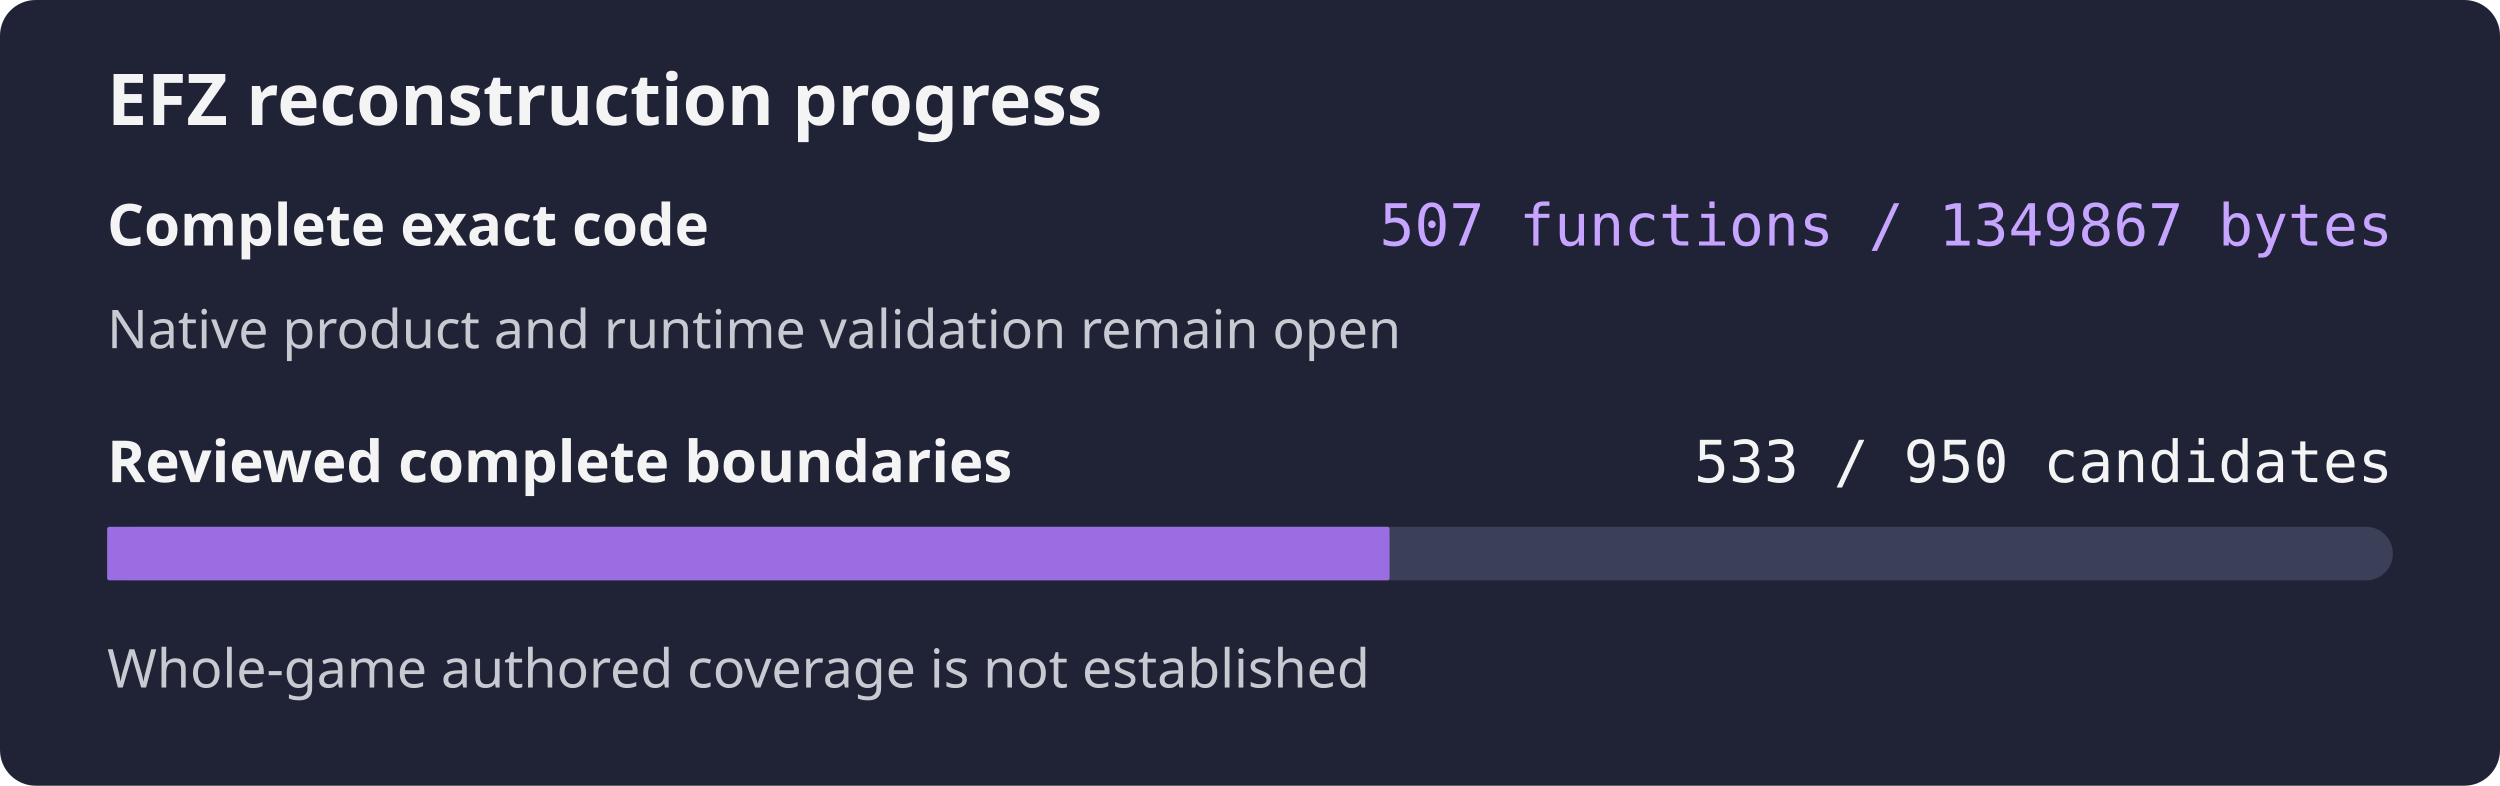
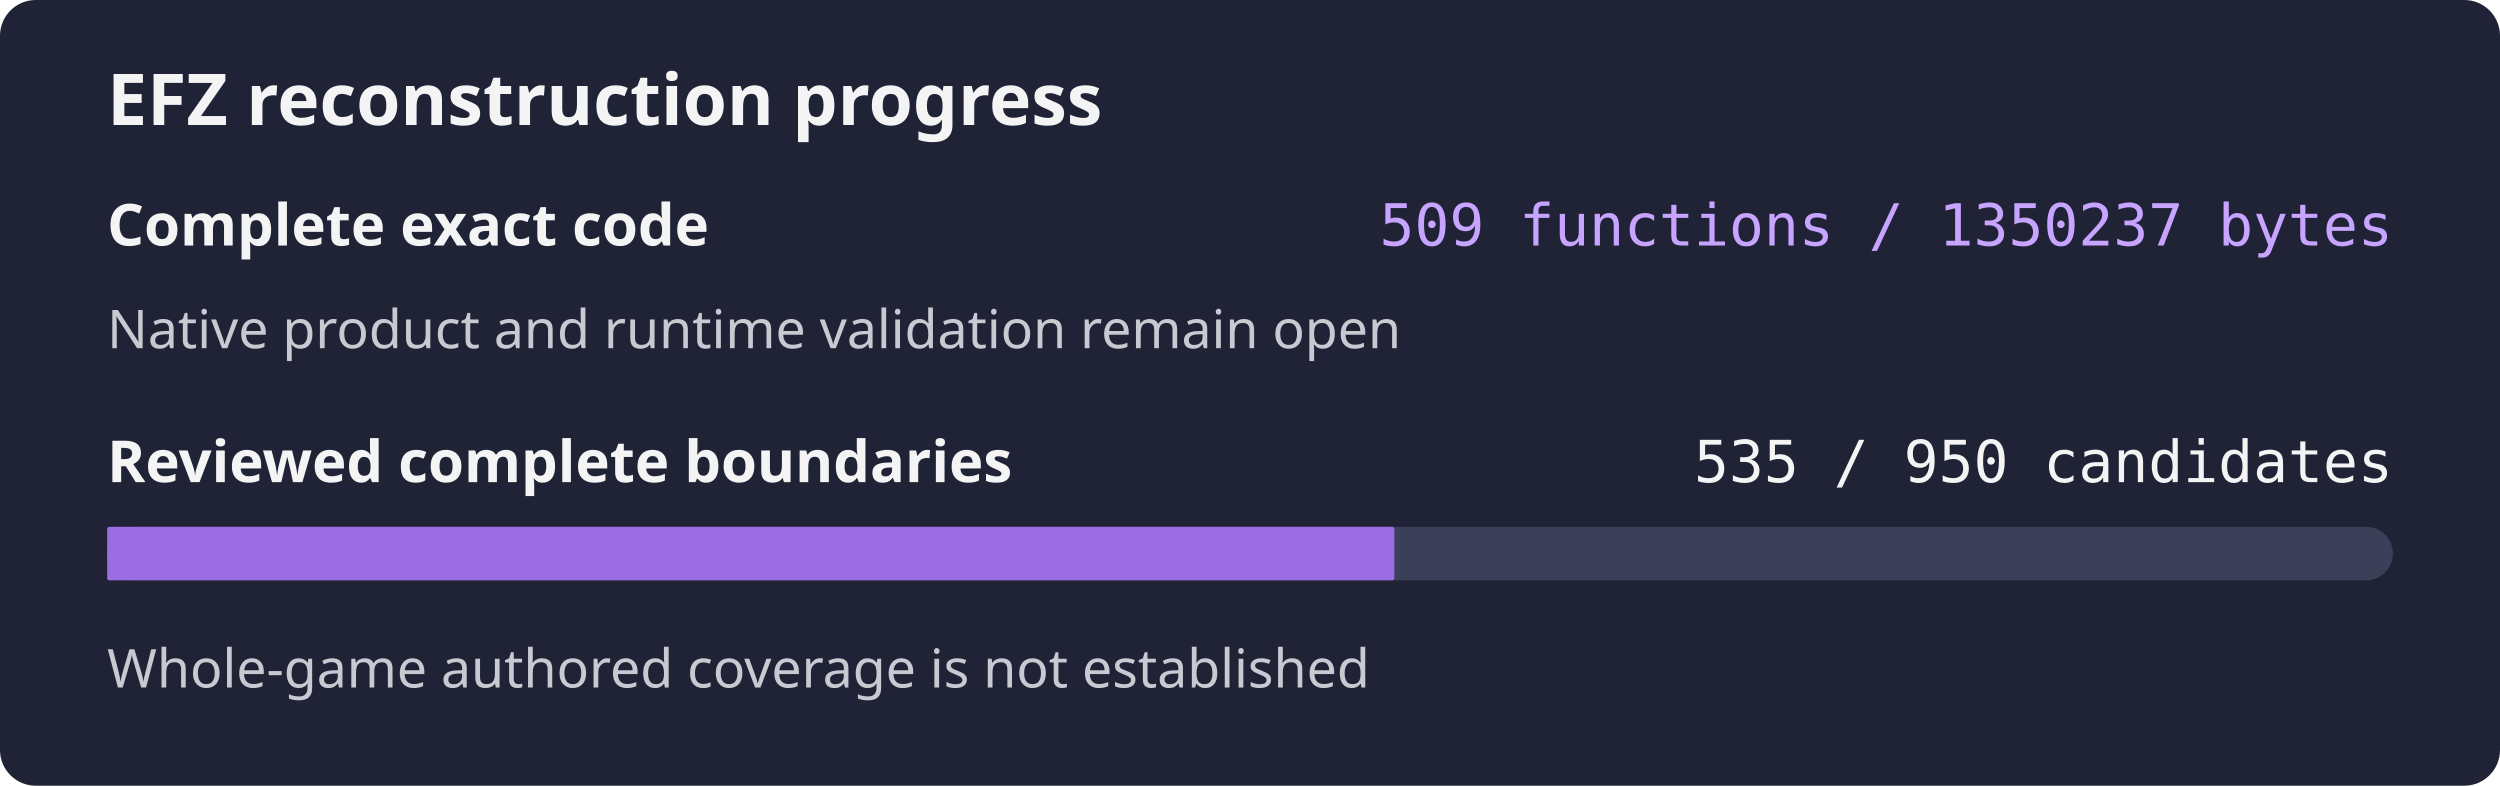
- <svg xmlns="http://www.w3.org/2000/svg" width="560" height="176" role="img" aria-label="EFZ reconstruction: 507 exact functions, 1349867 exact bytes; 533 reviewed boundaries out of 950 candidates">
+ <svg xmlns="http://www.w3.org/2000/svg" width="560" height="176" role="img" aria-label="EFZ reconstruction: 509 exact functions, 1350237 exact bytes; 535 reviewed boundaries out of 950 candidates">
  <rect width="560" height="176" rx="8" fill="#1f2335" />
  <text x="24" y="28" fill="#f4f4f5" font-family="sans-serif" font-size="16" font-weight="600">EFZ reconstruction progress</text>
  <text x="24" y="55" fill="#f4f4f5" font-family="sans-serif" font-size="13" font-weight="600">Complete exact code</text>
-   <text x="536" y="55" fill="#c7a4ff" text-anchor="end" font-family="monospace" font-size="13">507 functions / 1349867 bytes</text>
+   <text x="536" y="55" fill="#c7a4ff" text-anchor="end" font-family="monospace" font-size="13">509 functions / 1350237 bytes</text>
  <text x="24" y="78" fill="#c8cad2" font-family="sans-serif" font-size="12">Native product and runtime validation remain open</text>
  <text x="24" y="108" fill="#f4f4f5" font-family="sans-serif" font-size="13" font-weight="600">Reviewed complete boundaries</text>
-   <text x="536" y="108" fill="#f4f4f5" text-anchor="end" font-family="monospace" font-size="13">533 / 950 candidates</text>
+   <text x="536" y="108" fill="#f4f4f5" text-anchor="end" font-family="monospace" font-size="13">535 / 950 candidates</text>
  <rect x="24" y="118" width="512" height="12" rx="6" fill="#3b4058" />
-   <rect x="24" y="118" width="287.26" height="12" rx="0.5" fill="#9b6de3" />
+   <rect x="24" y="118" width="288.34" height="12" rx="0.5" fill="#9b6de3" />
  <text x="24" y="154" fill="#c8cad2" font-family="sans-serif" font-size="12">Whole-game authored coverage is not established</text>
</svg>
